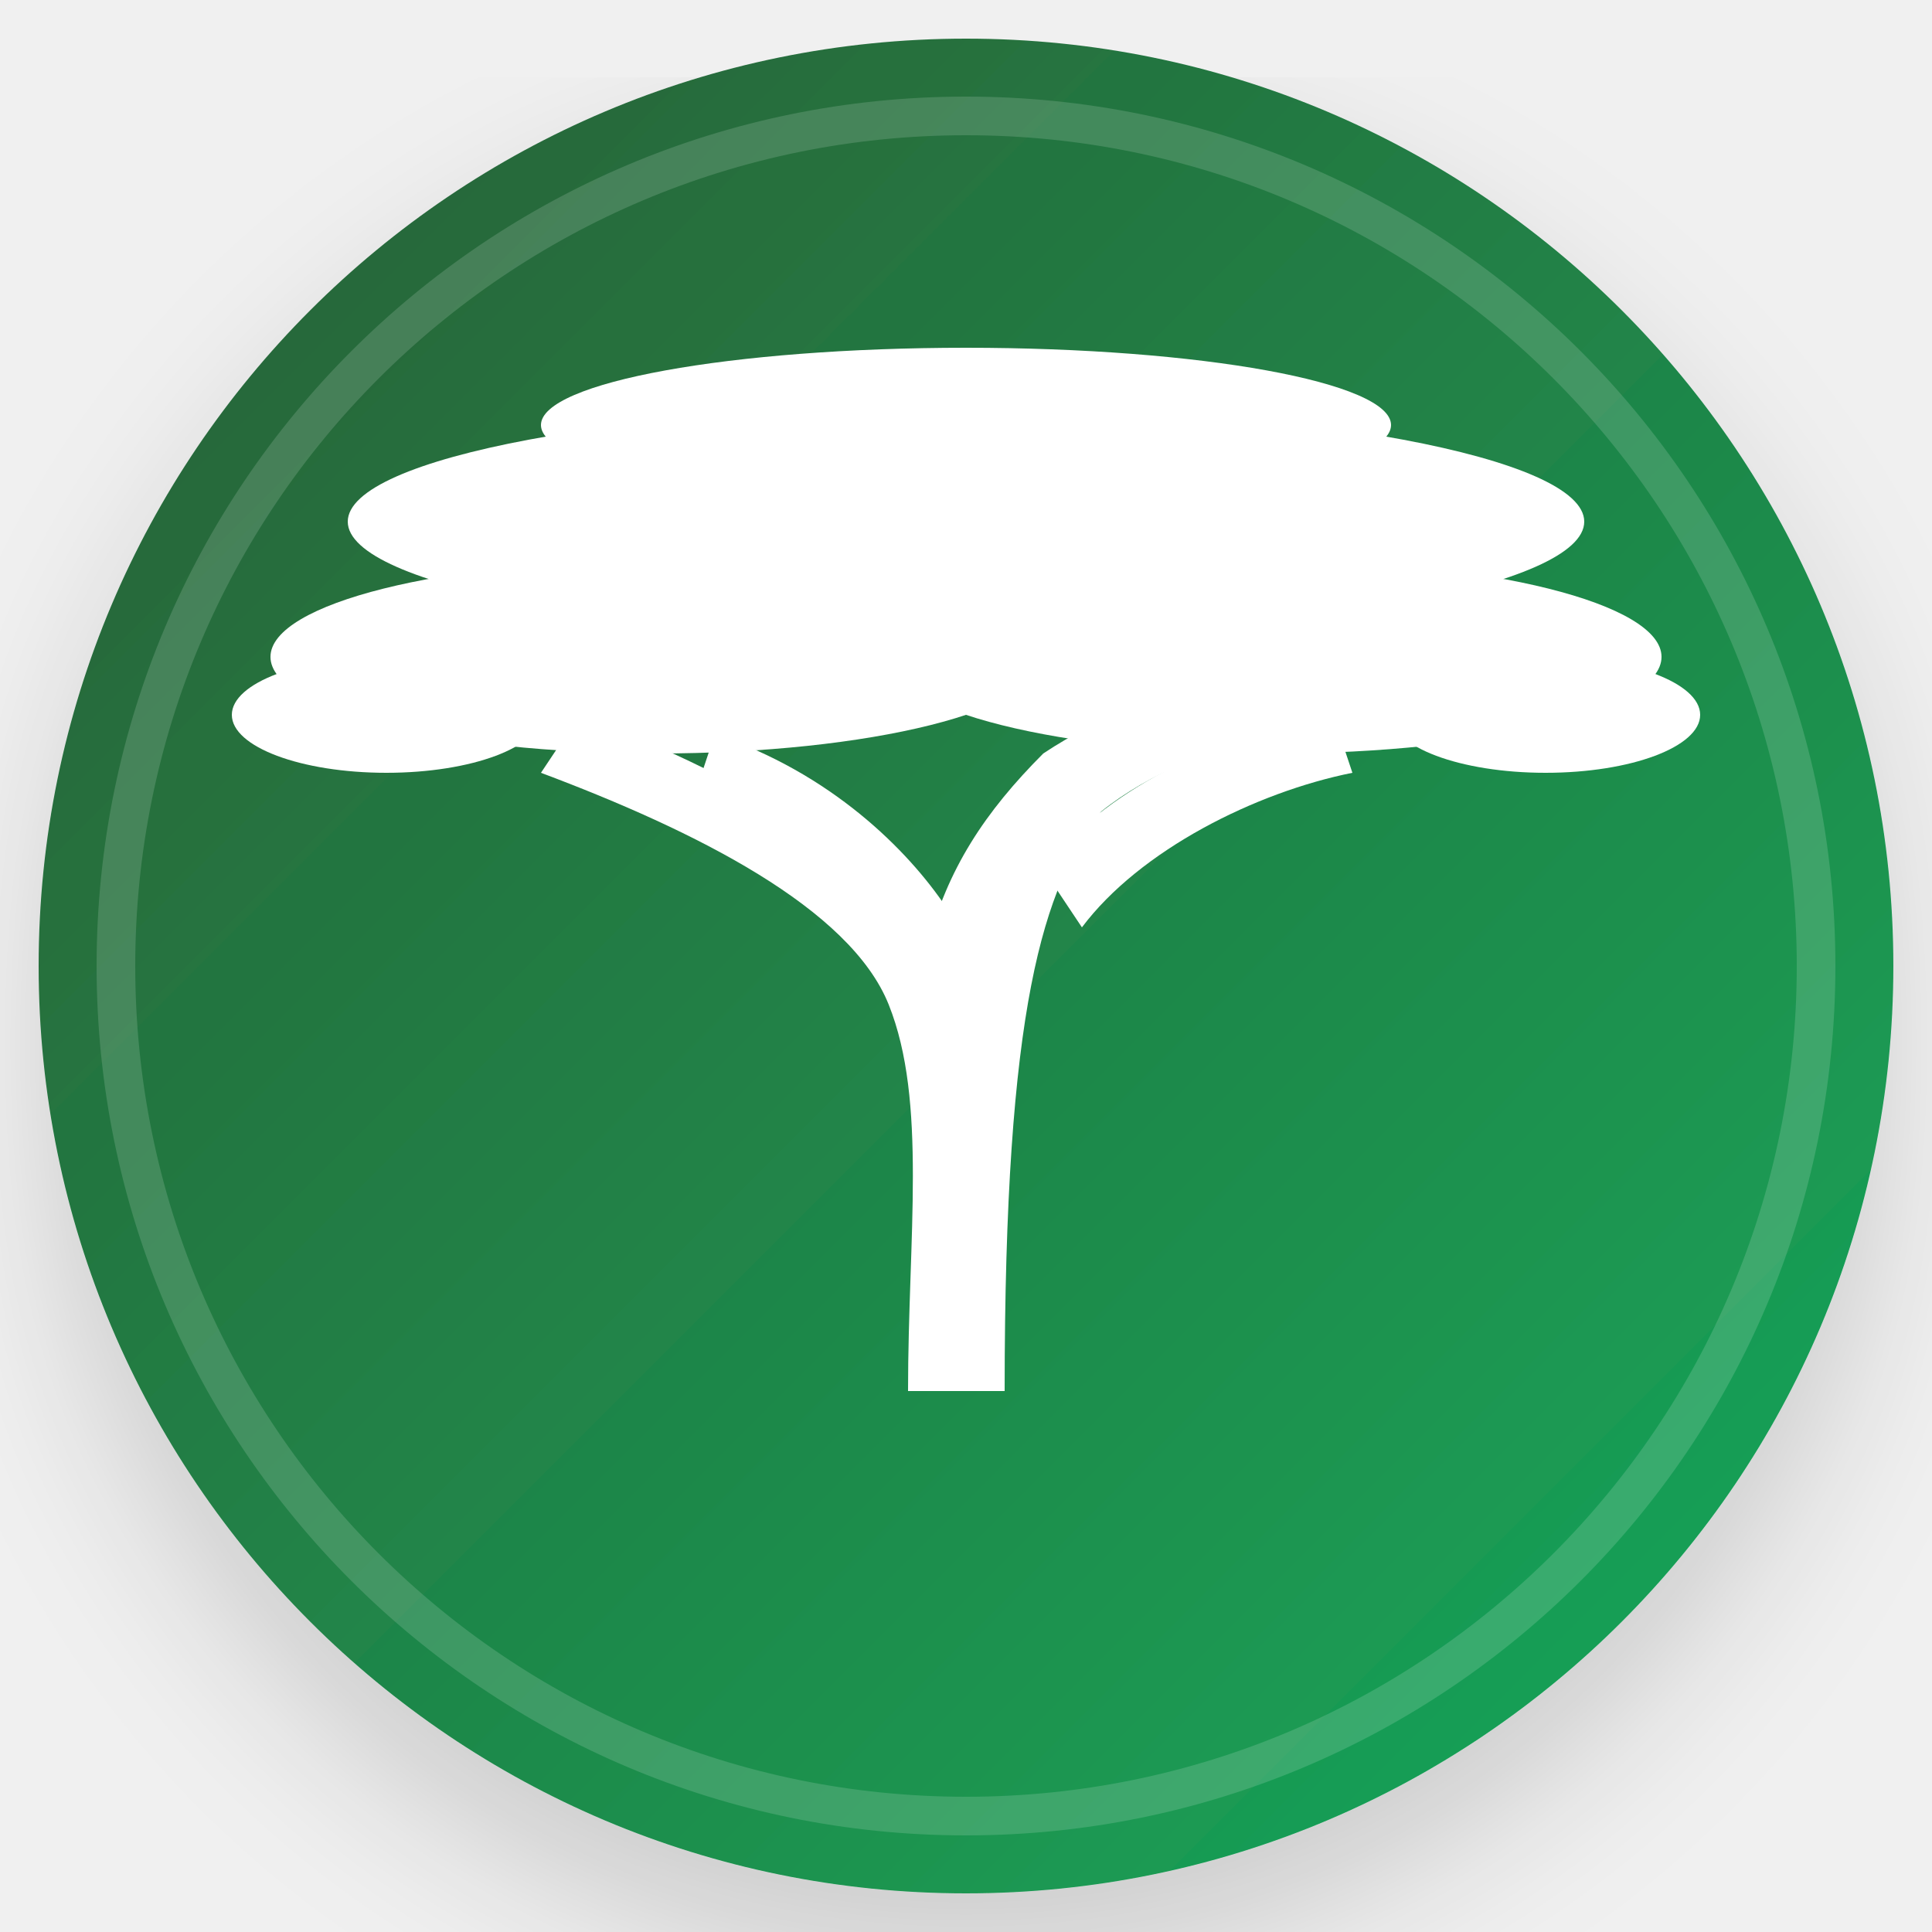
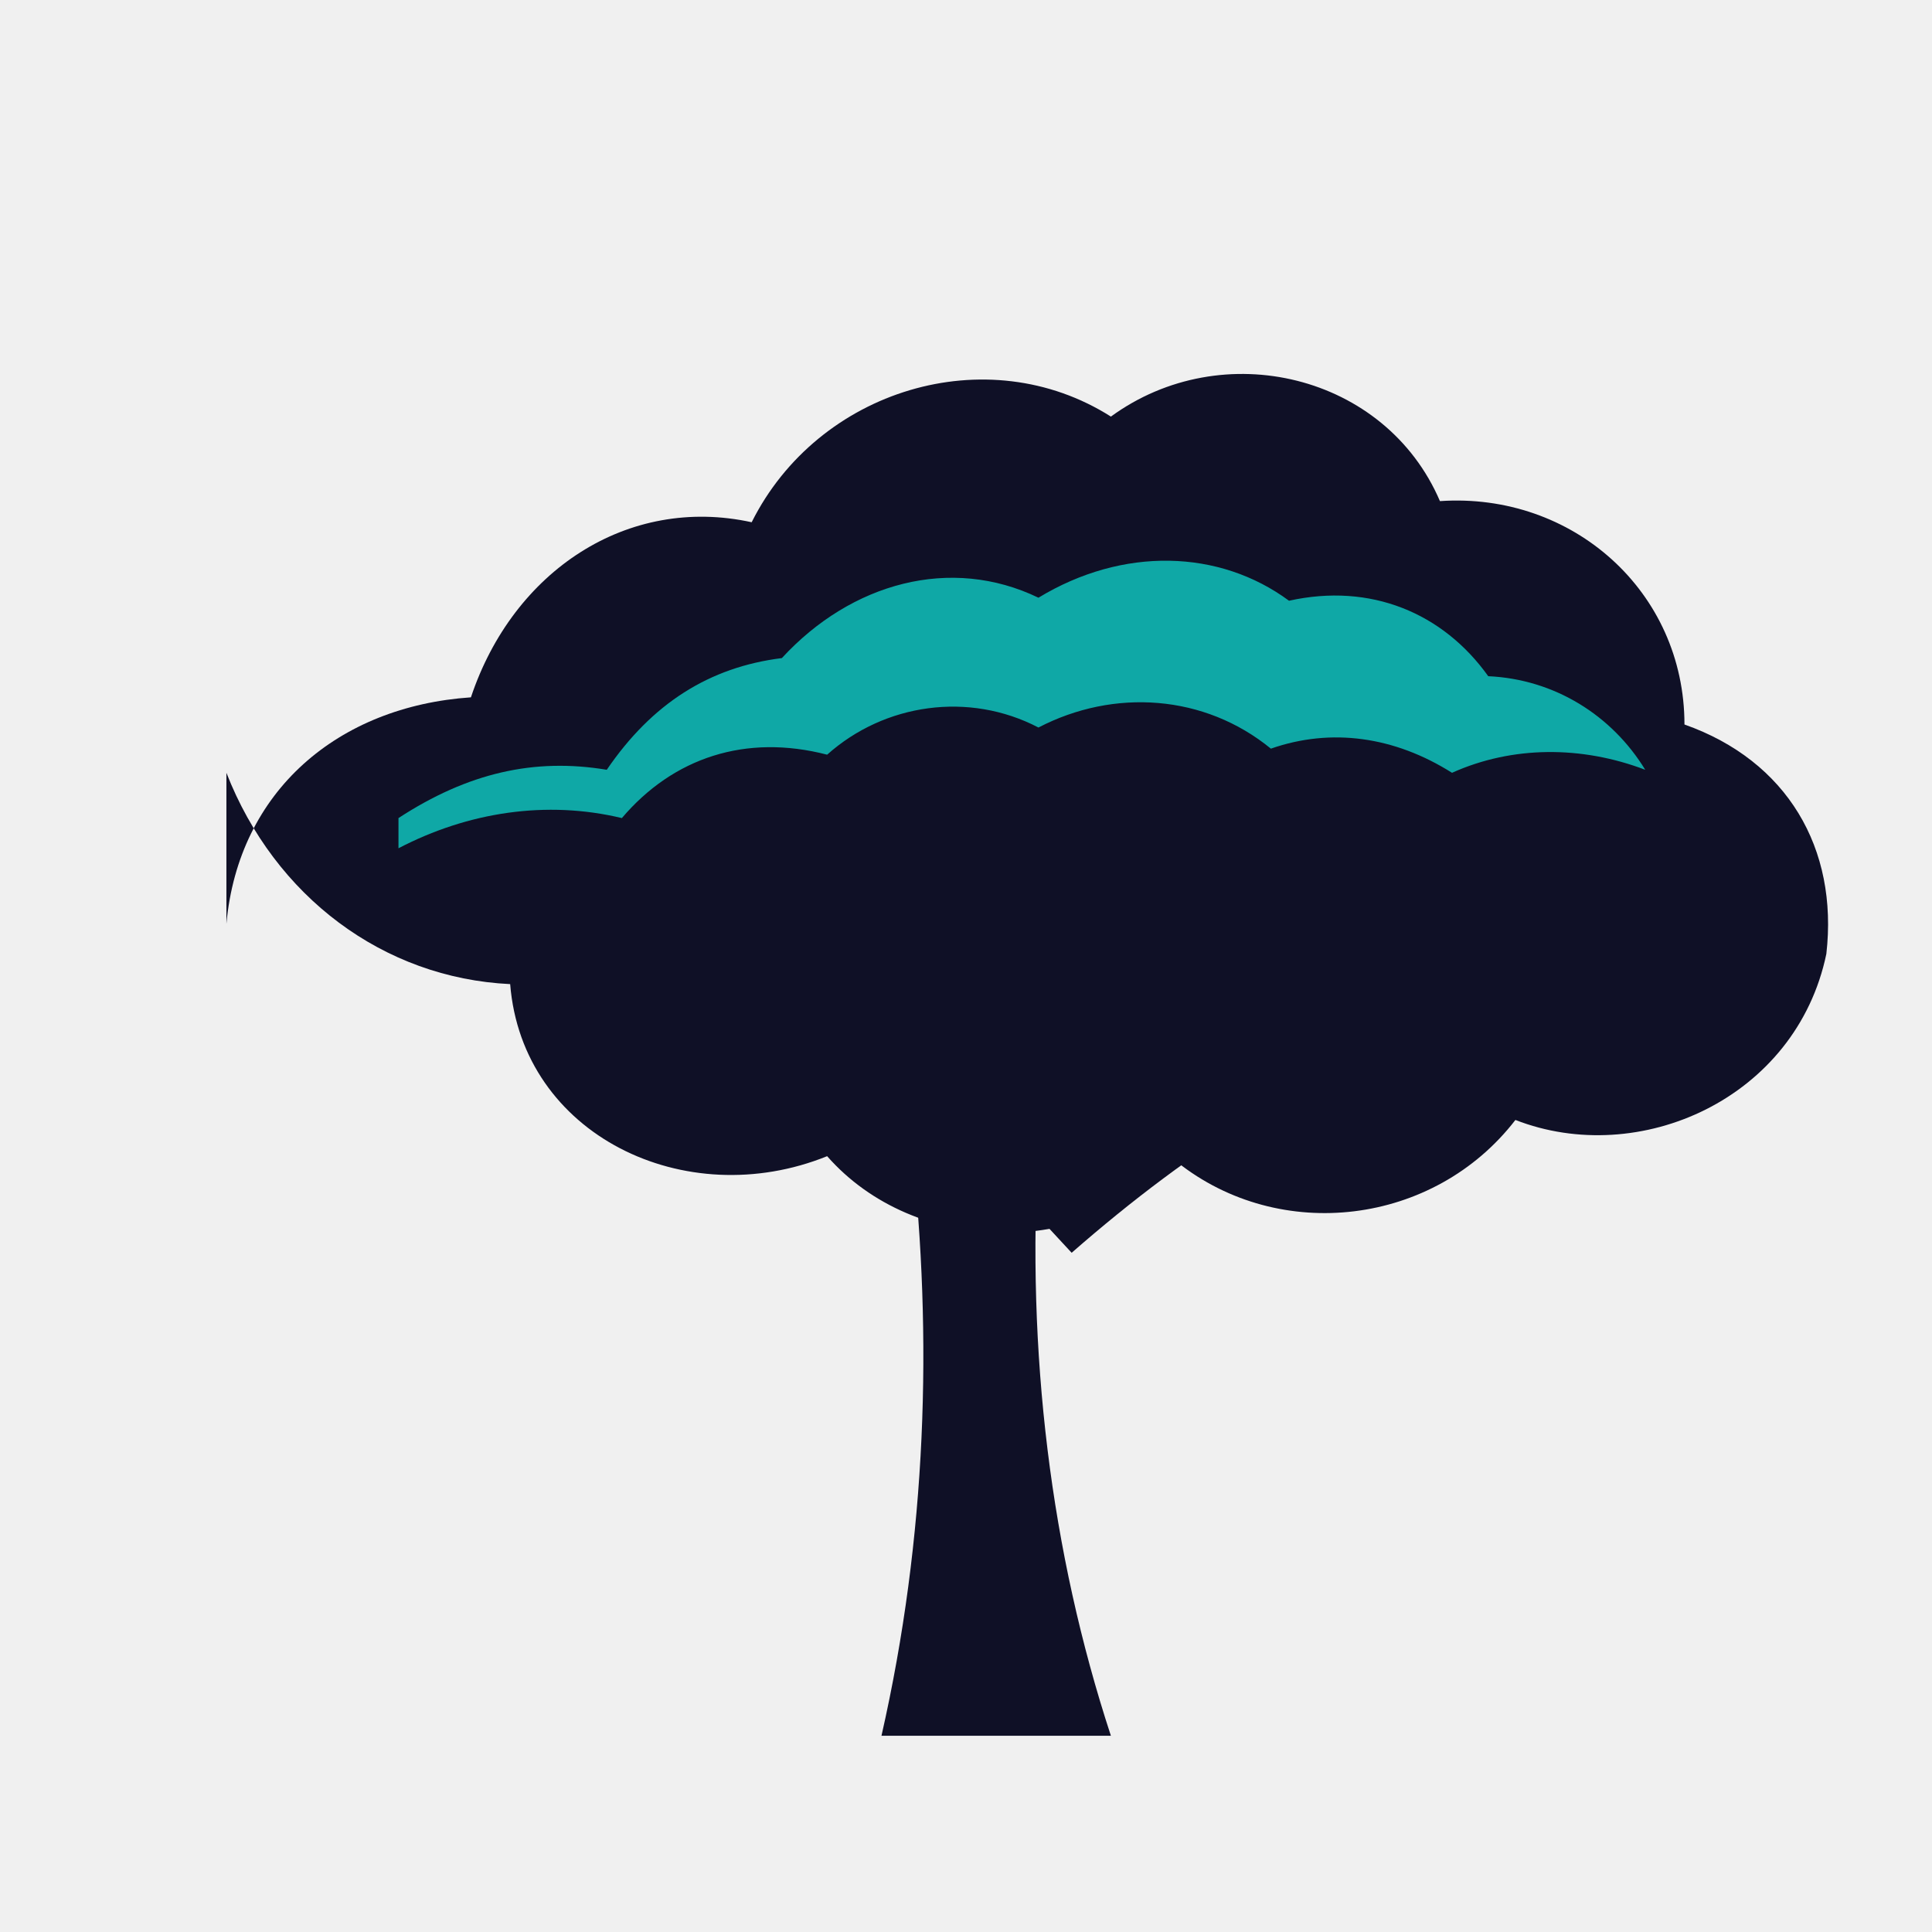
- <svg xmlns="http://www.w3.org/2000/svg" viewBox="0 0 100 100" width="100" height="100">
-   <defs>
-     <linearGradient id="bg-grad" x1="0%" y1="0%" x2="100%" y2="100%">
-       <stop offset="0%" stop-color="#2b5d34" />
-       <stop offset="100%" stop-color="#15aa5b" />
-     </linearGradient>
-     <linearGradient id="leaf-grad" x1="0%" y1="0%" x2="100%" y2="100%">
-       <stop offset="0%" stop-color="#ffffff" />
-       <stop offset="100%" stop-color="#e2f0e5" />
-     </linearGradient>
-     <filter id="shadow" x="-10%" y="-10%" width="120%" height="120%">
-       <feDropShadow dx="0" dy="4" stdDeviation="4" flood-color="#000000" flood-opacity="0.15" />
-     </filter>
-   </defs>
-   <circle cx="50" cy="50" r="48" fill="url(#bg-grad)" filter="url(#shadow)" />
-   <circle cx="50" cy="50" r="44" fill="none" stroke="#ffffff" stroke-opacity="0.15" stroke-width="2" />
-   <g fill="#ffffff">
-     <path d="M 47 72               C 47 64, 48 57, 46 52              C 44 47, 36 43, 28 40              L 30 37              C 38 40, 45 44, 48 49              C 49 45, 51 42, 54 39              C 60 35, 68 34, 76 33              L 77 36              C 70 37, 62 38, 57 42              C 54 46, 52 52, 52 72 Z" />
-     <path d="M 48 50 C 45 46, 41 43, 36 41 L 37 38 C 43 40, 47 44, 49 47 Z" />
-     <path d="M 54 45 C 57 41, 63 38, 69 37 L 70 40 C 65 41, 59 44, 56 48 Z" />
-     <ellipse cx="50" cy="27" rx="32" ry="6" />
-     <ellipse cx="34" cy="34" rx="20" ry="5" />
-     <ellipse cx="66" cy="34" rx="20" ry="5" />
-     <ellipse cx="50" cy="22" rx="22" ry="4" />
-     <ellipse cx="20" cy="37" rx="8" ry="3" />
-     <ellipse cx="80" cy="37" rx="8" ry="3" />
+ <svg xmlns="http://www.w3.org/2000/svg" viewBox="0 0 64 64">
+   <g fill="#0f1026">
+     <path d="M29.2 57.5c1.5-6.6 1.7-13.2 1-19.5h4.2c-.4 6.8.4 13.4 2.4 19.5h-7.6Z" />
+     <path d="M31.7 39.5c-5-4-9.4-6.1-14.3-7.8l.9-2.9c5.8 1.5 10.1 3.7 14 6.6l-.6 4.1Z" />
+     <path d="M33 38.8c4.7-4.1 9.3-6.6 14.9-8.2l.8 2.9c-5.1 1.9-9.2 4.5-13.2 8l-2.5-2.7Z" />
+     <path d="M7.5 30.6c.4-4.4 3.7-7.2 8.1-7.5 1.4-4.2 5.2-6.7 9.3-5.8 2.2-4.4 7.8-6.1 11.9-3.5 3.7-2.7 9.1-1.4 10.9 2.8 4.4-.3 8.1 3 8.1 7.4 3.4 1.2 5.1 4.1 4.7 7.6-1 4.8-6.2 7.1-10.3 5.5-2.7 3.5-7.8 4.1-11.2 1.4-3.1 3.2-8.7 3.1-11.6-.2-4.7 1.9-10.1-.7-10.5-5.7-4.2-.2-7.8-2.9-9.4-7Z" />
+     <path fill="#0fa8a6" d="M13.2 27.1c2.3-1.5 4.5-2 6.9-1.6 1.5-2.2 3.4-3.4 5.8-3.7 2.3-2.5 5.6-3.4 8.5-2 2.8-1.7 6-1.6 8.3.1 2.7-.6 5.1.4 6.6 2.5 2.2.1 4.1 1.3 5.2 3.1-2.1-.8-4.4-.8-6.4.1-1.9-1.2-4-1.5-6-.8-2.2-1.8-5.2-2-7.7-.7-2.3-1.2-5.1-.8-7 .9-2.7-.7-5.1.1-6.8 2.1-2.5-.6-5.1-.2-7.4 1Z" />
  </g>
</svg>
